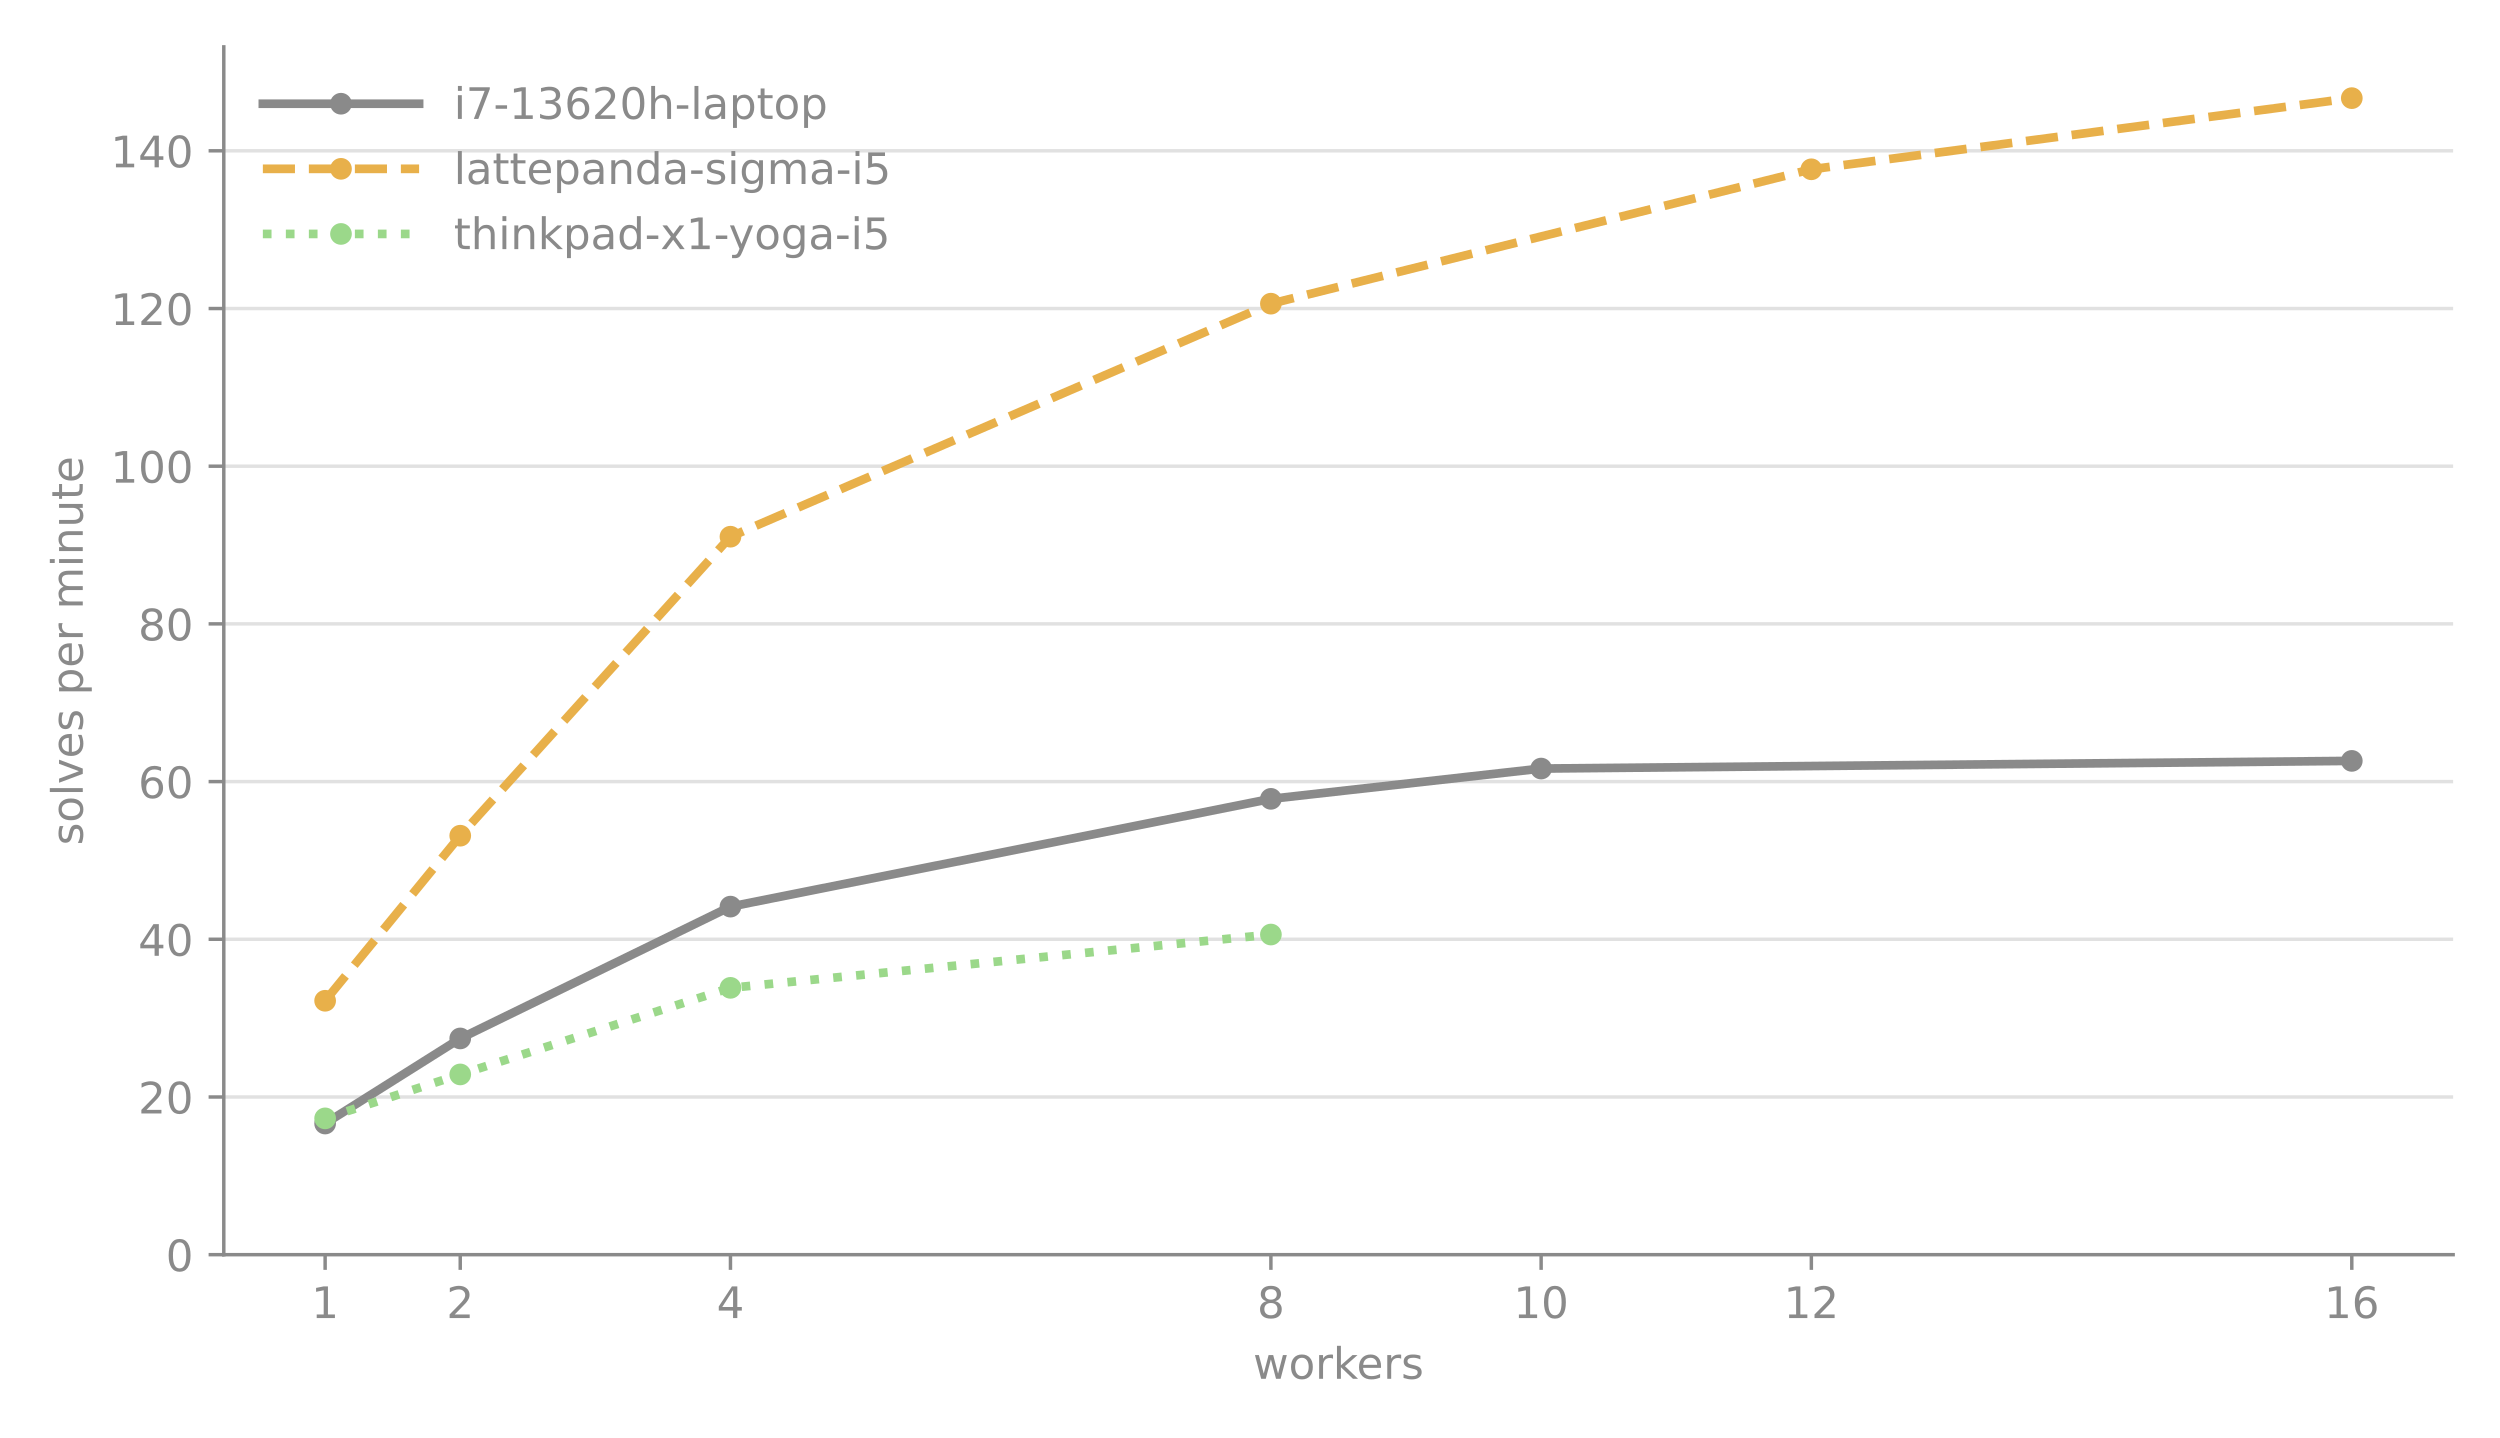
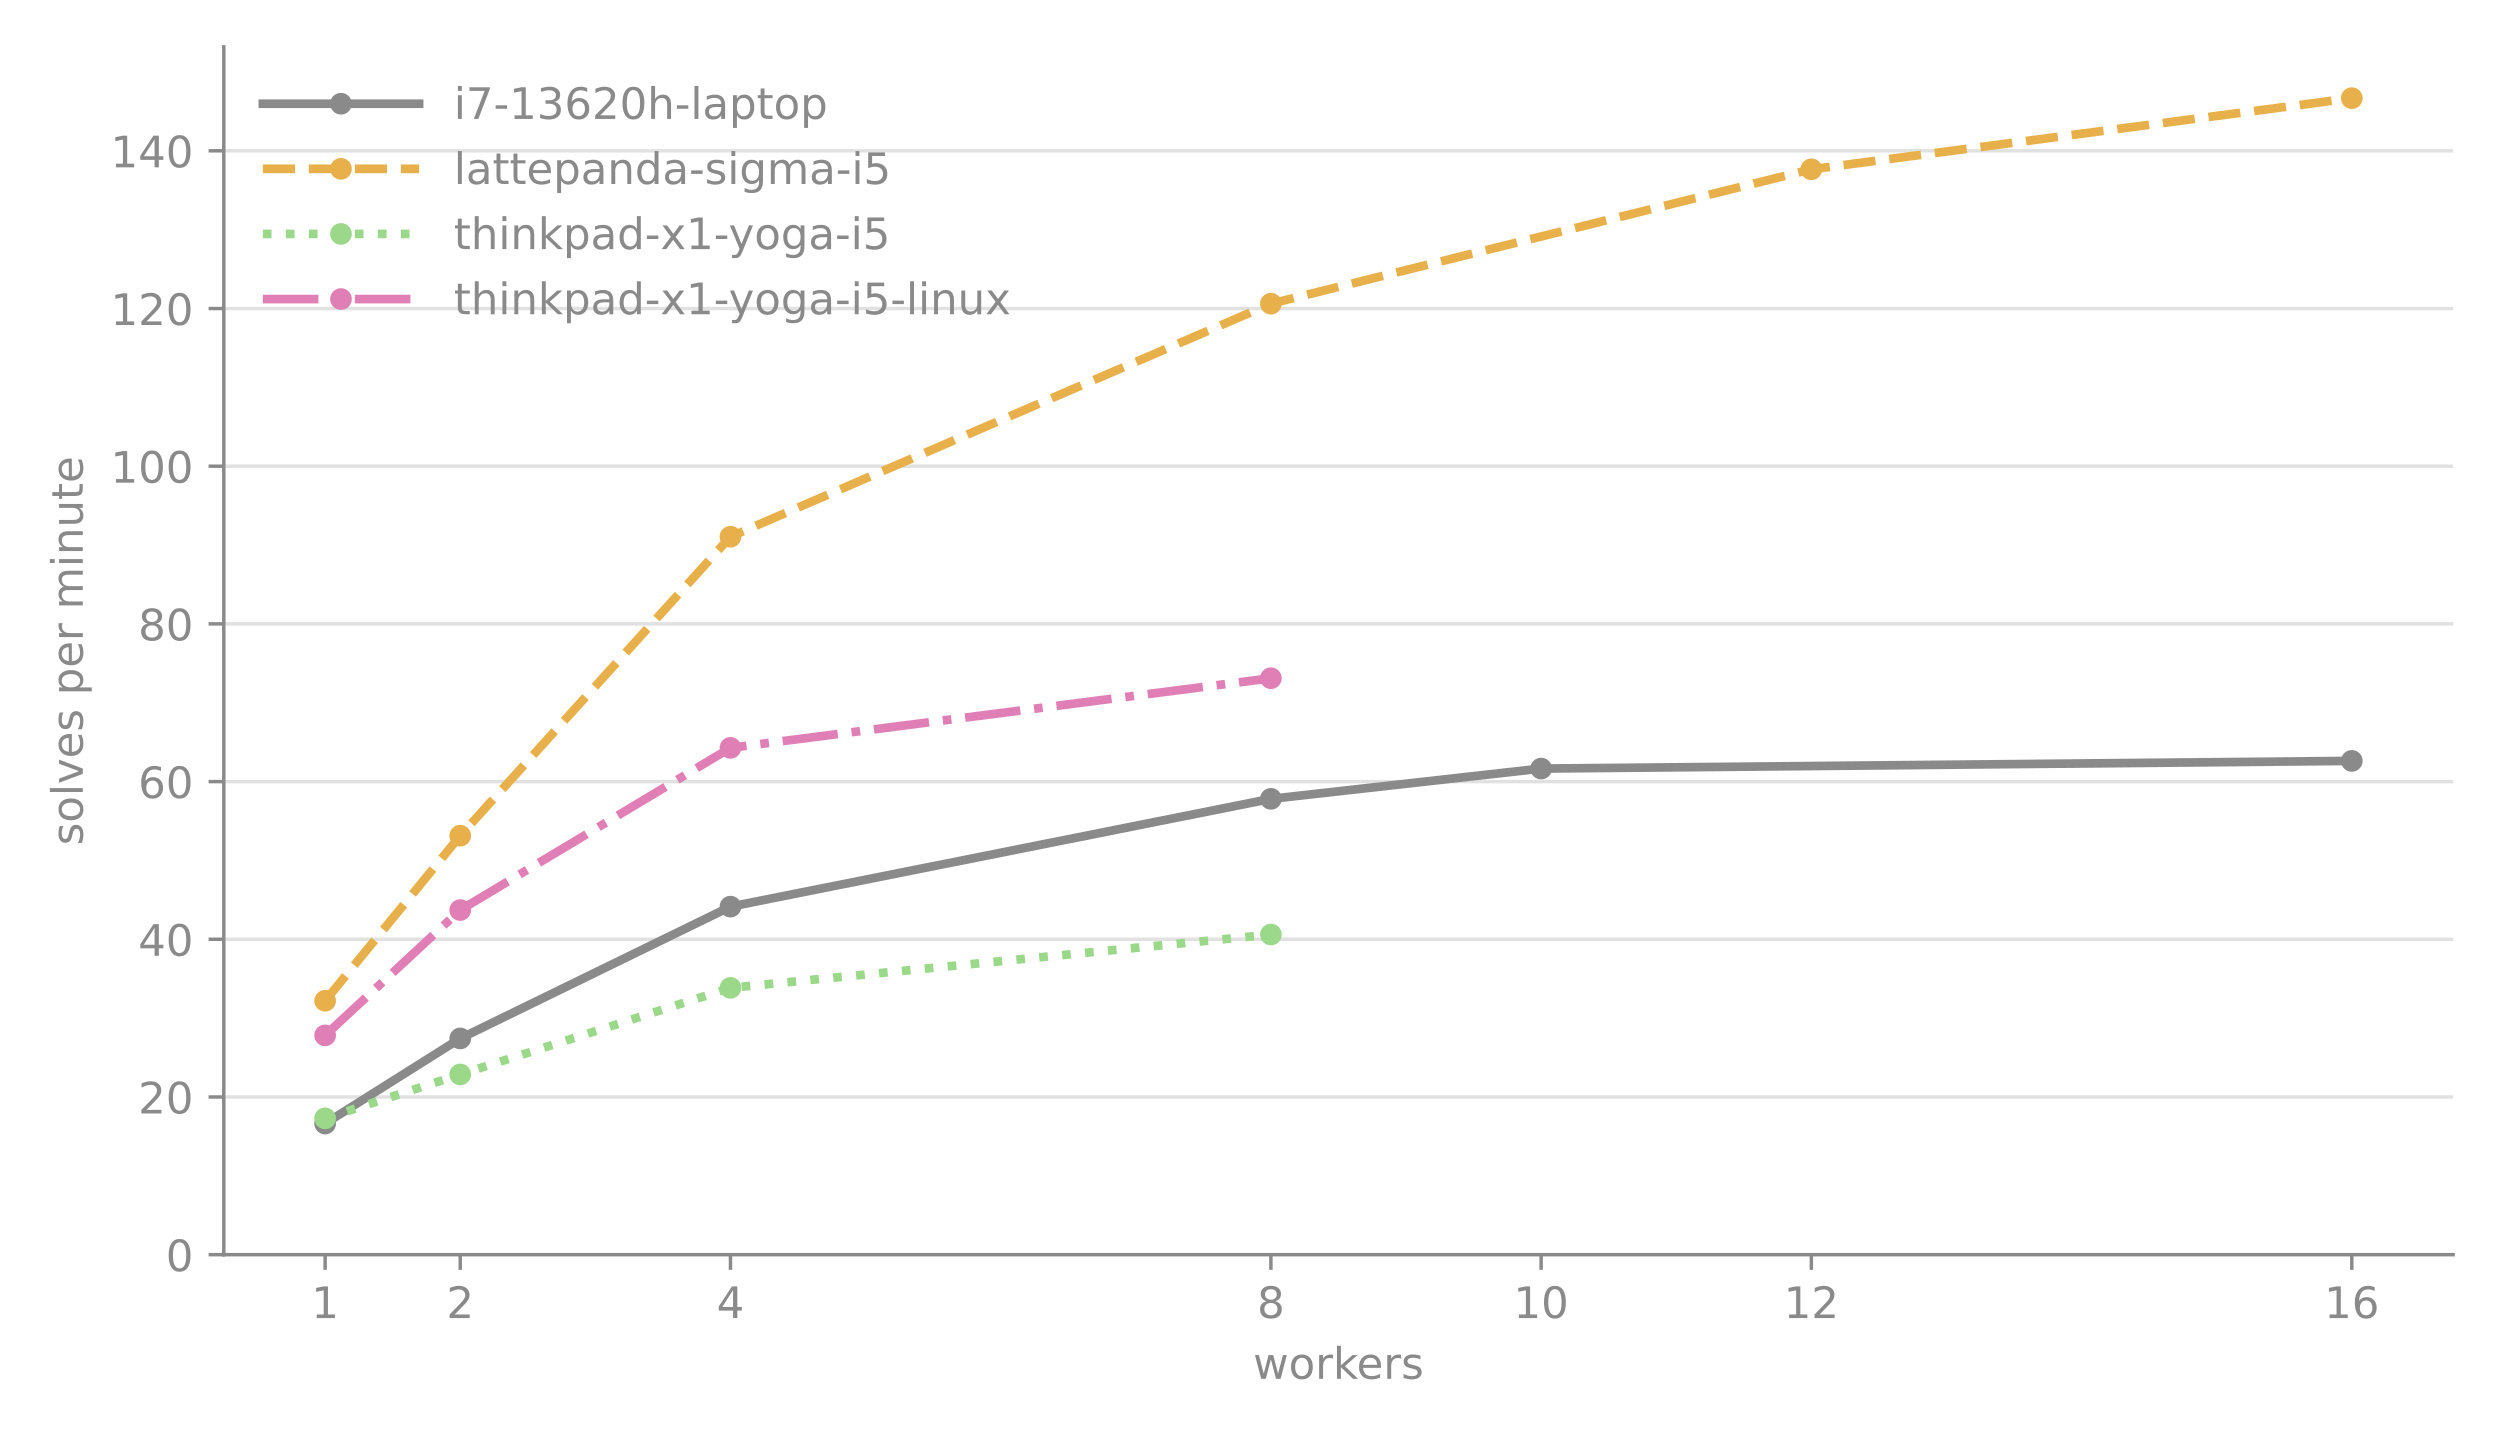
<svg xmlns="http://www.w3.org/2000/svg" xmlns:xlink="http://www.w3.org/1999/xlink" width="576pt" height="331.2pt" viewBox="0 0 576 331.2" version="1.1">
  <defs>
    <style type="text/css">*{stroke-linejoin: round; stroke-linecap: butt}</style>
  </defs>
  <g id="figure_1">
    <g id="patch_1">
      <path d="M 0 331.2  L 576 331.2  L 576 0  L 0 0  L 0 331.2  z " style="fill: none" />
    </g>
    <g id="axes_1">
      <g id="patch_2">
        <path d="M 51.562 289.078  L 565.2 289.078  L 565.2 10.8  L 51.562 10.8  L 51.562 289.078  z " style="fill: none" />
      </g>
      <g id="matplotlib.axis_1">
        <g id="xtick_1">
          <g id="line2d_1">
            <defs>
              <path id="md200e17246" d="M 0 0  L 0 3.5  " style="stroke: #8a8a8a; stroke-width: 0.8" />
            </defs>
            <g>
              <use xlink:href="#md200e17246" x="74.91" y="289.078" style="fill: #8a8a8a; stroke: #8a8a8a; stroke-width: 0.8" />
            </g>
          </g>
          <g id="text_1">
            <g style="fill: #8a8a8a" transform="translate(71.72826 303.6753) scale(0.1 -0.1)">
              <defs>
                <path id="DejaVuSans-14" d="M 794 531  L 1825 531  L 1825 4091  L 703 3866  L 703 4441  L 1819 4666  L 2450 4666  L 2450 531  L 3481 531  L 3481 0  L 794 0  L 794 531  z " transform="scale(0.015625)" />
              </defs>
              <use xlink:href="#DejaVuSans-14" />
            </g>
          </g>
        </g>
        <g id="xtick_2">
          <g id="line2d_2">
            <g>
              <use xlink:href="#md200e17246" x="106.039" y="289.078" style="fill: #8a8a8a; stroke: #8a8a8a; stroke-width: 0.8" />
            </g>
          </g>
          <g id="text_2">
            <g style="fill: #8a8a8a" transform="translate(102.8578 303.6753) scale(0.1 -0.1)">
              <defs>
                <path id="DejaVuSans-15" d="M 1228 531  L 3431 531  L 3431 0  L 469 0  L 469 531  Q 828 903 1448 1529  Q 2069 2156 2228 2338  Q 2531 2678 2651 2914  Q 2772 3150 2772 3378  Q 2772 3750 2511 3984  Q 2250 4219 1831 4219  Q 1534 4219 1204 4116  Q 875 4013 500 3803  L 500 4441  Q 881 4594 1212 4672  Q 1544 4750 1819 4750  Q 2544 4750 2975 4387  Q 3406 4025 3406 3419  Q 3406 3131 3298 2873  Q 3191 2616 2906 2266  Q 2828 2175 2409 1742  Q 1991 1309 1228 531  z " transform="scale(0.015625)" />
              </defs>
              <use xlink:href="#DejaVuSans-15" />
            </g>
          </g>
        </g>
        <g id="xtick_3">
          <g id="line2d_3">
            <g>
              <use xlink:href="#md200e17246" x="168.298" y="289.078" style="fill: #8a8a8a; stroke: #8a8a8a; stroke-width: 0.8" />
            </g>
          </g>
          <g id="text_3">
            <g style="fill: #8a8a8a" transform="translate(165.1169 303.6753) scale(0.1 -0.1)">
              <defs>
                <path id="DejaVuSans-17" d="M 2419 4116  L 825 1625  L 2419 1625  L 2419 4116  z M 2253 4666  L 3047 4666  L 3047 1625  L 3713 1625  L 3713 1100  L 3047 1100  L 3047 0  L 2419 0  L 2419 1100  L 313 1100  L 313 1709  L 2253 4666  z " transform="scale(0.015625)" />
              </defs>
              <use xlink:href="#DejaVuSans-17" />
            </g>
          </g>
        </g>
        <g id="xtick_4">
          <g id="line2d_4">
            <g>
              <use xlink:href="#md200e17246" x="292.816" y="289.078" style="fill: #8a8a8a; stroke: #8a8a8a; stroke-width: 0.8" />
            </g>
          </g>
          <g id="text_4">
            <g style="fill: #8a8a8a" transform="translate(289.6351 303.6753) scale(0.1 -0.1)">
              <defs>
                <path id="DejaVuSans-1b" d="M 2034 2216  Q 1584 2216 1326 1975  Q 1069 1734 1069 1313  Q 1069 891 1326 650  Q 1584 409 2034 409  Q 2484 409 2743 651  Q 3003 894 3003 1313  Q 3003 1734 2745 1975  Q 2488 2216 2034 2216  z M 1403 2484  Q 997 2584 770 2862  Q 544 3141 544 3541  Q 544 4100 942 4425  Q 1341 4750 2034 4750  Q 2731 4750 3128 4425  Q 3525 4100 3525 3541  Q 3525 3141 3298 2862  Q 3072 2584 2669 2484  Q 3125 2378 3379 2068  Q 3634 1759 3634 1313  Q 3634 634 3220 271  Q 2806 -91 2034 -91  Q 1263 -91 848 271  Q 434 634 434 1313  Q 434 1759 690 2068  Q 947 2378 1403 2484  z M 1172 3481  Q 1172 3119 1398 2916  Q 1625 2713 2034 2713  Q 2441 2713 2670 2916  Q 2900 3119 2900 3481  Q 2900 3844 2670 4047  Q 2441 4250 2034 4250  Q 1625 4250 1398 4047  Q 1172 3844 1172 3481  z " transform="scale(0.015625)" />
              </defs>
              <use xlink:href="#DejaVuSans-1b" />
            </g>
          </g>
        </g>
        <g id="xtick_5">
          <g id="line2d_5">
            <g>
              <use xlink:href="#md200e17246" x="355.076" y="289.078" style="fill: #8a8a8a; stroke: #8a8a8a; stroke-width: 0.8" />
            </g>
          </g>
          <g id="text_5">
            <g style="fill: #8a8a8a" transform="translate(348.713 303.6753) scale(0.1 -0.1)">
              <defs>
                <path id="DejaVuSans-13" d="M 2034 4250  Q 1547 4250 1301 3770  Q 1056 3291 1056 2328  Q 1056 1369 1301 889  Q 1547 409 2034 409  Q 2525 409 2770 889  Q 3016 1369 3016 2328  Q 3016 3291 2770 3770  Q 2525 4250 2034 4250  z M 2034 4750  Q 2819 4750 3233 4129  Q 3647 3509 3647 2328  Q 3647 1150 3233 529  Q 2819 -91 2034 -91  Q 1250 -91 836 529  Q 422 1150 422 2328  Q 422 3509 836 4129  Q 1250 4750 2034 4750  z " transform="scale(0.015625)" />
              </defs>
              <use xlink:href="#DejaVuSans-14" />
              <use xlink:href="#DejaVuSans-13" transform="translate(63.625 0)" />
            </g>
          </g>
        </g>
        <g id="xtick_6">
          <g id="line2d_6">
            <g>
              <use xlink:href="#md200e17246" x="417.335" y="289.078" style="fill: #8a8a8a; stroke: #8a8a8a; stroke-width: 0.8" />
            </g>
          </g>
          <g id="text_6">
            <g style="fill: #8a8a8a" transform="translate(410.9721 303.6753) scale(0.1 -0.1)">
              <use xlink:href="#DejaVuSans-14" />
              <use xlink:href="#DejaVuSans-15" transform="translate(63.625 0)" />
            </g>
          </g>
        </g>
        <g id="xtick_7">
          <g id="line2d_7">
            <g>
              <use xlink:href="#md200e17246" x="541.853" y="289.078" style="fill: #8a8a8a; stroke: #8a8a8a; stroke-width: 0.8" />
            </g>
          </g>
          <g id="text_7">
            <g style="fill: #8a8a8a" transform="translate(535.4903 303.6753) scale(0.1 -0.1)">
              <defs>
                <path id="DejaVuSans-19" d="M 2113 2584  Q 1688 2584 1439 2293  Q 1191 2003 1191 1497  Q 1191 994 1439 701  Q 1688 409 2113 409  Q 2538 409 2786 701  Q 3034 994 3034 1497  Q 3034 2003 2786 2293  Q 2538 2584 2113 2584  z M 3366 4563  L 3366 3988  Q 3128 4100 2886 4159  Q 2644 4219 2406 4219  Q 1781 4219 1451 3797  Q 1122 3375 1075 2522  Q 1259 2794 1537 2939  Q 1816 3084 2150 3084  Q 2853 3084 3261 2657  Q 3669 2231 3669 1497  Q 3669 778 3244 343  Q 2819 -91 2113 -91  Q 1303 -91 875 529  Q 447 1150 447 2328  Q 447 3434 972 4092  Q 1497 4750 2381 4750  Q 2619 4750 2861 4703  Q 3103 4656 3366 4563  z " transform="scale(0.015625)" />
              </defs>
              <use xlink:href="#DejaVuSans-14" />
              <use xlink:href="#DejaVuSans-19" transform="translate(63.625 0)" />
            </g>
          </g>
        </g>
        <g id="text_8">
          <g style="fill: #8a8a8a" transform="translate(288.7234 317.6761) scale(0.1 -0.1)">
            <defs>
              <path id="DejaVuSans-5a" d="M 269 3500  L 844 3500  L 1563 769  L 2278 3500  L 2956 3500  L 3675 769  L 4391 3500  L 4966 3500  L 4050 0  L 3372 0  L 2619 2869  L 1863 0  L 1184 0  L 269 3500  z " transform="scale(0.015625)" />
              <path id="DejaVuSans-52" d="M 1959 3097  Q 1497 3097 1228 2736  Q 959 2375 959 1747  Q 959 1119 1226 758  Q 1494 397 1959 397  Q 2419 397 2687 759  Q 2956 1122 2956 1747  Q 2956 2369 2687 2733  Q 2419 3097 1959 3097  z M 1959 3584  Q 2709 3584 3137 3096  Q 3566 2609 3566 1747  Q 3566 888 3137 398  Q 2709 -91 1959 -91  Q 1206 -91 779 398  Q 353 888 353 1747  Q 353 2609 779 3096  Q 1206 3584 1959 3584  z " transform="scale(0.015625)" />
              <path id="DejaVuSans-55" d="M 2631 2963  Q 2534 3019 2420 3045  Q 2306 3072 2169 3072  Q 1681 3072 1420 2755  Q 1159 2438 1159 1844  L 1159 0  L 581 0  L 581 3500  L 1159 3500  L 1159 2956  Q 1341 3275 1631 3429  Q 1922 3584 2338 3584  Q 2397 3584 2469 3576  Q 2541 3569 2628 3553  L 2631 2963  z " transform="scale(0.015625)" />
              <path id="DejaVuSans-4e" d="M 581 4863  L 1159 4863  L 1159 1991  L 2875 3500  L 3609 3500  L 1753 1863  L 3688 0  L 2938 0  L 1159 1709  L 1159 0  L 581 0  L 581 4863  z " transform="scale(0.015625)" />
              <path id="DejaVuSans-48" d="M 3597 1894  L 3597 1613  L 953 1613  Q 991 1019 1311 708  Q 1631 397 2203 397  Q 2534 397 2845 478  Q 3156 559 3463 722  L 3463 178  Q 3153 47 2828 -22  Q 2503 -91 2169 -91  Q 1331 -91 842 396  Q 353 884 353 1716  Q 353 2575 817 3079  Q 1281 3584 2069 3584  Q 2775 3584 3186 3129  Q 3597 2675 3597 1894  z M 3022 2063  Q 3016 2534 2758 2815  Q 2500 3097 2075 3097  Q 1594 3097 1305 2825  Q 1016 2553 972 2059  L 3022 2063  z " transform="scale(0.015625)" />
              <path id="DejaVuSans-56" d="M 2834 3397  L 2834 2853  Q 2591 2978 2328 3040  Q 2066 3103 1784 3103  Q 1356 3103 1142 2972  Q 928 2841 928 2578  Q 928 2378 1081 2264  Q 1234 2150 1697 2047  L 1894 2003  Q 2506 1872 2764 1633  Q 3022 1394 3022 966  Q 3022 478 2636 193  Q 2250 -91 1575 -91  Q 1294 -91 989 -36  Q 684 19 347 128  L 347 722  Q 666 556 975 473  Q 1284 391 1588 391  Q 1994 391 2212 530  Q 2431 669 2431 922  Q 2431 1156 2273 1281  Q 2116 1406 1581 1522  L 1381 1569  Q 847 1681 609 1914  Q 372 2147 372 2553  Q 372 3047 722 3315  Q 1072 3584 1716 3584  Q 2034 3584 2315 3537  Q 2597 3491 2834 3397  z " transform="scale(0.015625)" />
            </defs>
            <use xlink:href="#DejaVuSans-5a" />
            <use xlink:href="#DejaVuSans-52" transform="translate(81.78125 0)" />
            <use xlink:href="#DejaVuSans-55" transform="translate(142.9688 0)" />
            <use xlink:href="#DejaVuSans-4e" transform="translate(184.0781 0)" />
            <use xlink:href="#DejaVuSans-48" transform="translate(238.4219 0)" />
            <use xlink:href="#DejaVuSans-55" transform="translate(299.9531 0)" />
            <use xlink:href="#DejaVuSans-56" transform="translate(341.0625 0)" />
          </g>
        </g>
      </g>
      <g id="matplotlib.axis_2">
        <g id="ytick_1">
          <g id="line2d_8">
            <path d="M 51.562 289.078  L 565.2 289.078  " clip-path="url(#p526b2cbc42)" style="fill: none; stroke: #8a8a8a; stroke-opacity: 0.25; stroke-width: 0.8; stroke-linecap: square" />
          </g>
          <g id="line2d_9">
            <defs>
              <path id="m51747a587b" d="M 0 0  L -3.5 0  " style="stroke: #8a8a8a; stroke-width: 0.8" />
            </defs>
            <g>
              <use xlink:href="#m51747a587b" x="51.562" y="289.078" style="fill: #8a8a8a; stroke: #8a8a8a; stroke-width: 0.8" />
            </g>
          </g>
          <g id="text_9">
            <g style="fill: #8a8a8a" transform="translate(38.19984 292.8765) scale(0.1 -0.1)">
              <use xlink:href="#DejaVuSans-13" />
            </g>
          </g>
        </g>
        <g id="ytick_2">
          <g id="line2d_10">
            <path d="M 51.562 252.745  L 565.2 252.745  " clip-path="url(#p526b2cbc42)" style="fill: none; stroke: #8a8a8a; stroke-opacity: 0.25; stroke-width: 0.8; stroke-linecap: square" />
          </g>
          <g id="line2d_11">
            <g>
              <use xlink:href="#m51747a587b" x="51.562" y="252.745" style="fill: #8a8a8a; stroke: #8a8a8a; stroke-width: 0.8" />
            </g>
          </g>
          <g id="text_10">
            <g style="fill: #8a8a8a" transform="translate(31.83734 256.5435) scale(0.1 -0.1)">
              <use xlink:href="#DejaVuSans-15" />
              <use xlink:href="#DejaVuSans-13" transform="translate(63.625 0)" />
            </g>
          </g>
        </g>
        <g id="ytick_3">
          <g id="line2d_12">
            <path d="M 51.562 216.412  L 565.2 216.412  " clip-path="url(#p526b2cbc42)" style="fill: none; stroke: #8a8a8a; stroke-opacity: 0.25; stroke-width: 0.8; stroke-linecap: square" />
          </g>
          <g id="line2d_13">
            <g>
              <use xlink:href="#m51747a587b" x="51.562" y="216.412" style="fill: #8a8a8a; stroke: #8a8a8a; stroke-width: 0.8" />
            </g>
          </g>
          <g id="text_11">
            <g style="fill: #8a8a8a" transform="translate(31.83734 220.2106) scale(0.1 -0.1)">
              <use xlink:href="#DejaVuSans-17" />
              <use xlink:href="#DejaVuSans-13" transform="translate(63.625 0)" />
            </g>
          </g>
        </g>
        <g id="ytick_4">
          <g id="line2d_14">
            <path d="M 51.562 180.079  L 565.2 180.079  " clip-path="url(#p526b2cbc42)" style="fill: none; stroke: #8a8a8a; stroke-opacity: 0.25; stroke-width: 0.8; stroke-linecap: square" />
          </g>
          <g id="line2d_15">
            <g>
              <use xlink:href="#m51747a587b" x="51.562" y="180.079" style="fill: #8a8a8a; stroke: #8a8a8a; stroke-width: 0.8" />
            </g>
          </g>
          <g id="text_12">
            <g style="fill: #8a8a8a" transform="translate(31.83734 183.8776) scale(0.1 -0.1)">
              <use xlink:href="#DejaVuSans-19" />
              <use xlink:href="#DejaVuSans-13" transform="translate(63.625 0)" />
            </g>
          </g>
        </g>
        <g id="ytick_5">
          <g id="line2d_16">
            <path d="M 51.562 143.746  L 565.2 143.746  " clip-path="url(#p526b2cbc42)" style="fill: none; stroke: #8a8a8a; stroke-opacity: 0.25; stroke-width: 0.8; stroke-linecap: square" />
          </g>
          <g id="line2d_17">
            <g>
              <use xlink:href="#m51747a587b" x="51.562" y="143.746" style="fill: #8a8a8a; stroke: #8a8a8a; stroke-width: 0.8" />
            </g>
          </g>
          <g id="text_13">
            <g style="fill: #8a8a8a" transform="translate(31.83734 147.5446) scale(0.1 -0.1)">
              <use xlink:href="#DejaVuSans-1b" />
              <use xlink:href="#DejaVuSans-13" transform="translate(63.625 0)" />
            </g>
          </g>
        </g>
        <g id="ytick_6">
          <g id="line2d_18">
            <path d="M 51.562 107.413  L 565.2 107.413  " clip-path="url(#p526b2cbc42)" style="fill: none; stroke: #8a8a8a; stroke-opacity: 0.25; stroke-width: 0.8; stroke-linecap: square" />
          </g>
          <g id="line2d_19">
            <g>
              <use xlink:href="#m51747a587b" x="51.562" y="107.413" style="fill: #8a8a8a; stroke: #8a8a8a; stroke-width: 0.8" />
            </g>
          </g>
          <g id="text_14">
            <g style="fill: #8a8a8a" transform="translate(25.47484 111.2117) scale(0.1 -0.1)">
              <use xlink:href="#DejaVuSans-14" />
              <use xlink:href="#DejaVuSans-13" transform="translate(63.625 0)" />
              <use xlink:href="#DejaVuSans-13" transform="translate(127.25 0)" />
            </g>
          </g>
        </g>
        <g id="ytick_7">
          <g id="line2d_20">
            <path d="M 51.562 71.08  L 565.2 71.08  " clip-path="url(#p526b2cbc42)" style="fill: none; stroke: #8a8a8a; stroke-opacity: 0.25; stroke-width: 0.8; stroke-linecap: square" />
          </g>
          <g id="line2d_21">
            <g>
              <use xlink:href="#m51747a587b" x="51.562" y="71.08" style="fill: #8a8a8a; stroke: #8a8a8a; stroke-width: 0.8" />
            </g>
          </g>
          <g id="text_15">
            <g style="fill: #8a8a8a" transform="translate(25.47484 74.87869) scale(0.1 -0.1)">
              <use xlink:href="#DejaVuSans-14" />
              <use xlink:href="#DejaVuSans-15" transform="translate(63.625 0)" />
              <use xlink:href="#DejaVuSans-13" transform="translate(127.25 0)" />
            </g>
          </g>
        </g>
        <g id="ytick_8">
          <g id="line2d_22">
            <path d="M 51.562 34.747  L 565.2 34.747  " clip-path="url(#p526b2cbc42)" style="fill: none; stroke: #8a8a8a; stroke-opacity: 0.25; stroke-width: 0.8; stroke-linecap: square" />
          </g>
          <g id="line2d_23">
            <g>
              <use xlink:href="#m51747a587b" x="51.562" y="34.747" style="fill: #8a8a8a; stroke: #8a8a8a; stroke-width: 0.8" />
            </g>
          </g>
          <g id="text_16">
            <g style="fill: #8a8a8a" transform="translate(25.47484 38.54573) scale(0.1 -0.1)">
              <use xlink:href="#DejaVuSans-14" />
              <use xlink:href="#DejaVuSans-17" transform="translate(63.625 0)" />
              <use xlink:href="#DejaVuSans-13" transform="translate(127.25 0)" />
            </g>
          </g>
        </g>
        <g id="text_17">
          <g style="fill: #8a8a8a" transform="translate(19.0725 194.7505) rotate(-90) scale(0.1 -0.1)">
            <defs>
              <path id="DejaVuSans-4f" d="M 603 4863  L 1178 4863  L 1178 0  L 603 0  L 603 4863  z " transform="scale(0.015625)" />
              <path id="DejaVuSans-59" d="M 191 3500  L 800 3500  L 1894 563  L 2988 3500  L 3597 3500  L 2284 0  L 1503 0  L 191 3500  z " transform="scale(0.015625)" />
              <path id="DejaVuSans-3" transform="scale(0.015625)" />
              <path id="DejaVuSans-53" d="M 1159 525  L 1159 -1331  L 581 -1331  L 581 3500  L 1159 3500  L 1159 2969  Q 1341 3281 1617 3432  Q 1894 3584 2278 3584  Q 2916 3584 3314 3078  Q 3713 2572 3713 1747  Q 3713 922 3314 415  Q 2916 -91 2278 -91  Q 1894 -91 1617 61  Q 1341 213 1159 525  z M 3116 1747  Q 3116 2381 2855 2742  Q 2594 3103 2138 3103  Q 1681 3103 1420 2742  Q 1159 2381 1159 1747  Q 1159 1113 1420 752  Q 1681 391 2138 391  Q 2594 391 2855 752  Q 3116 1113 3116 1747  z " transform="scale(0.015625)" />
              <path id="DejaVuSans-50" d="M 3328 2828  Q 3544 3216 3844 3400  Q 4144 3584 4550 3584  Q 5097 3584 5394 3201  Q 5691 2819 5691 2113  L 5691 0  L 5113 0  L 5113 2094  Q 5113 2597 4934 2840  Q 4756 3084 4391 3084  Q 3944 3084 3684 2787  Q 3425 2491 3425 1978  L 3425 0  L 2847 0  L 2847 2094  Q 2847 2600 2669 2842  Q 2491 3084 2119 3084  Q 1678 3084 1418 2786  Q 1159 2488 1159 1978  L 1159 0  L 581 0  L 581 3500  L 1159 3500  L 1159 2956  Q 1356 3278 1631 3431  Q 1906 3584 2284 3584  Q 2666 3584 2933 3390  Q 3200 3197 3328 2828  z " transform="scale(0.015625)" />
              <path id="DejaVuSans-4c" d="M 603 3500  L 1178 3500  L 1178 0  L 603 0  L 603 3500  z M 603 4863  L 1178 4863  L 1178 4134  L 603 4134  L 603 4863  z " transform="scale(0.015625)" />
              <path id="DejaVuSans-51" d="M 3513 2113  L 3513 0  L 2938 0  L 2938 2094  Q 2938 2591 2744 2837  Q 2550 3084 2163 3084  Q 1697 3084 1428 2787  Q 1159 2491 1159 1978  L 1159 0  L 581 0  L 581 3500  L 1159 3500  L 1159 2956  Q 1366 3272 1645 3428  Q 1925 3584 2291 3584  Q 2894 3584 3203 3211  Q 3513 2838 3513 2113  z " transform="scale(0.015625)" />
              <path id="DejaVuSans-58" d="M 544 1381  L 544 3500  L 1119 3500  L 1119 1403  Q 1119 906 1312 657  Q 1506 409 1894 409  Q 2359 409 2629 706  Q 2900 1003 2900 1516  L 2900 3500  L 3475 3500  L 3475 0  L 2900 0  L 2900 538  Q 2691 219 2414 64  Q 2138 -91 1772 -91  Q 1169 -91 856 284  Q 544 659 544 1381  z M 1991 3584  L 1991 3584  z " transform="scale(0.015625)" />
              <path id="DejaVuSans-57" d="M 1172 4494  L 1172 3500  L 2356 3500  L 2356 3053  L 1172 3053  L 1172 1153  Q 1172 725 1289 603  Q 1406 481 1766 481  L 2356 481  L 2356 0  L 1766 0  Q 1100 0 847 248  Q 594 497 594 1153  L 594 3053  L 172 3053  L 172 3500  L 594 3500  L 594 4494  L 1172 4494  z " transform="scale(0.015625)" />
            </defs>
            <use xlink:href="#DejaVuSans-56" />
            <use xlink:href="#DejaVuSans-52" transform="translate(52.09375 0)" />
            <use xlink:href="#DejaVuSans-4f" transform="translate(113.2812 0)" />
            <use xlink:href="#DejaVuSans-59" transform="translate(141.0625 0)" />
            <use xlink:href="#DejaVuSans-48" transform="translate(200.25 0)" />
            <use xlink:href="#DejaVuSans-56" transform="translate(261.7812 0)" />
            <use xlink:href="#DejaVuSans-3" transform="translate(313.875 0)" />
            <use xlink:href="#DejaVuSans-53" transform="translate(345.6562 0)" />
            <use xlink:href="#DejaVuSans-48" transform="translate(409.1406 0)" />
            <use xlink:href="#DejaVuSans-55" transform="translate(470.6719 0)" />
            <use xlink:href="#DejaVuSans-3" transform="translate(511.7812 0)" />
            <use xlink:href="#DejaVuSans-50" transform="translate(543.5625 0)" />
            <use xlink:href="#DejaVuSans-4c" transform="translate(640.9688 0)" />
            <use xlink:href="#DejaVuSans-51" transform="translate(668.75 0)" />
            <use xlink:href="#DejaVuSans-58" transform="translate(732.125 0)" />
            <use xlink:href="#DejaVuSans-57" transform="translate(795.5 0)" />
            <use xlink:href="#DejaVuSans-48" transform="translate(834.7031 0)" />
          </g>
        </g>
      </g>
      <g id="line2d_24">
        <path d="M 74.91 258.862  L 106.039 239.258  L 168.298 208.884  L 292.816 184.054  L 355.076 177.077  L 541.853 175.309  " clip-path="url(#p526b2cbc42)" style="fill: none; stroke: #8a8a8a; stroke-width: 2; stroke-linecap: square" />
        <defs>
          <path id="mecfc3dbf60" d="M 0 2  C 0.53 2 1.039 1.789 1.414 1.414  C 1.789 1.039 2 0.53 2 0  C 2 -0.53 1.789 -1.039 1.414 -1.414  C 1.039 -1.789 0.53 -2 0 -2  C -0.53 -2 -1.039 -1.789 -1.414 -1.414  C -1.789 -1.039 -2 -0.53 -2 0  C -2 0.53 -1.789 1.039 -1.414 1.414  C -1.039 1.789 -0.53 2 0 2  z " style="stroke: #8a8a8a" />
        </defs>
        <g clip-path="url(#p526b2cbc42)">
          <use xlink:href="#mecfc3dbf60" x="74.91" y="258.862" style="fill: #8a8a8a; stroke: #8a8a8a" />
          <use xlink:href="#mecfc3dbf60" x="106.039" y="239.258" style="fill: #8a8a8a; stroke: #8a8a8a" />
          <use xlink:href="#mecfc3dbf60" x="168.298" y="208.884" style="fill: #8a8a8a; stroke: #8a8a8a" />
          <use xlink:href="#mecfc3dbf60" x="292.816" y="184.054" style="fill: #8a8a8a; stroke: #8a8a8a" />
          <use xlink:href="#mecfc3dbf60" x="355.076" y="177.077" style="fill: #8a8a8a; stroke: #8a8a8a" />
          <use xlink:href="#mecfc3dbf60" x="541.853" y="175.309" style="fill: #8a8a8a; stroke: #8a8a8a" />
        </g>
      </g>
      <g id="line2d_25">
        <path d="M 74.91 230.577  L 106.039 192.546  L 168.298 123.655  L 292.816 69.966  L 417.335 39.005  L 541.853 22.612  " clip-path="url(#p526b2cbc42)" style="fill: none; stroke-dasharray: 7.4,3.2; stroke-dashoffset: 0; stroke: #e8b04a; stroke-width: 2" />
        <defs>
          <path id="m0b518b88ce" d="M 0 2  C 0.53 2 1.039 1.789 1.414 1.414  C 1.789 1.039 2 0.53 2 0  C 2 -0.53 1.789 -1.039 1.414 -1.414  C 1.039 -1.789 0.53 -2 0 -2  C -0.53 -2 -1.039 -1.789 -1.414 -1.414  C -1.789 -1.039 -2 -0.53 -2 0  C -2 0.53 -1.789 1.039 -1.414 1.414  C -1.039 1.789 -0.53 2 0 2  z " style="stroke: #e8b04a" />
        </defs>
        <g clip-path="url(#p526b2cbc42)">
          <use xlink:href="#m0b518b88ce" x="74.91" y="230.577" style="fill: #e8b04a; stroke: #e8b04a" />
          <use xlink:href="#m0b518b88ce" x="106.039" y="192.546" style="fill: #e8b04a; stroke: #e8b04a" />
          <use xlink:href="#m0b518b88ce" x="168.298" y="123.655" style="fill: #e8b04a; stroke: #e8b04a" />
          <use xlink:href="#m0b518b88ce" x="292.816" y="69.966" style="fill: #e8b04a; stroke: #e8b04a" />
          <use xlink:href="#m0b518b88ce" x="417.335" y="39.005" style="fill: #e8b04a; stroke: #e8b04a" />
          <use xlink:href="#m0b518b88ce" x="541.853" y="22.612" style="fill: #e8b04a; stroke: #e8b04a" />
        </g>
      </g>
      <g id="line2d_26">
        <path d="M 74.91 257.673  L 106.039 247.55  L 168.298 227.599  L 292.816 215.317  " clip-path="url(#p526b2cbc42)" style="fill: none; stroke-dasharray: 2,3.3; stroke-dashoffset: 0; stroke: #9bd88a; stroke-width: 2" />
        <defs>
          <path id="m728d2df830" d="M 0 2  C 0.53 2 1.039 1.789 1.414 1.414  C 1.789 1.039 2 0.53 2 0  C 2 -0.53 1.789 -1.039 1.414 -1.414  C 1.039 -1.789 0.53 -2 0 -2  C -0.53 -2 -1.039 -1.789 -1.414 -1.414  C -1.789 -1.039 -2 -0.53 -2 0  C -2 0.53 -1.789 1.039 -1.414 1.414  C -1.039 1.789 -0.53 2 0 2  z " style="stroke: #9bd88a" />
        </defs>
        <g clip-path="url(#p526b2cbc42)">
          <use xlink:href="#m728d2df830" x="74.91" y="257.673" style="fill: #9bd88a; stroke: #9bd88a" />
          <use xlink:href="#m728d2df830" x="106.039" y="247.55" style="fill: #9bd88a; stroke: #9bd88a" />
          <use xlink:href="#m728d2df830" x="168.298" y="227.599" style="fill: #9bd88a; stroke: #9bd88a" />
          <use xlink:href="#m728d2df830" x="292.816" y="215.317" style="fill: #9bd88a; stroke: #9bd88a" />
        </g>
      </g>
+       <g id="line2d_27">
+         <path d="M 74.91 238.551  L 106.039 209.67  L 168.298 172.304  L 292.816 156.265  " clip-path="url(#p526b2cbc42)" style="fill: none; stroke-dasharray: 12.8,3.2,2,3.2; stroke-dashoffset: 0; stroke: #e07fb5; stroke-width: 2" />
+         <defs>
+           <path id="mbf513c80b3" d="M 0 2  C 0.53 2 1.039 1.789 1.414 1.414  C 1.789 1.039 2 0.53 2 0  C 2 -0.53 1.789 -1.039 1.414 -1.414  C 1.039 -1.789 0.53 -2 0 -2  C -0.53 -2 -1.039 -1.789 -1.414 -1.414  C -1.789 -1.039 -2 -0.53 -2 0  C -2 0.53 -1.789 1.039 -1.414 1.414  C -1.039 1.789 -0.53 2 0 2  z " style="stroke: #e07fb5" />
+         </defs>
+         <g clip-path="url(#p526b2cbc42)">
+           <use xlink:href="#mbf513c80b3" x="74.91" y="238.551" style="fill: #e07fb5; stroke: #e07fb5" />
+           <use xlink:href="#mbf513c80b3" x="106.039" y="209.67" style="fill: #e07fb5; stroke: #e07fb5" />
+           <use xlink:href="#mbf513c80b3" x="168.298" y="172.304" style="fill: #e07fb5; stroke: #e07fb5" />
+           <use xlink:href="#mbf513c80b3" x="292.816" y="156.265" style="fill: #e07fb5; stroke: #e07fb5" />
+         </g>
+       </g>
      <g id="patch_3">
        <path d="M 51.562 289.078  L 51.562 10.8  " style="fill: none; stroke: #8a8a8a; stroke-width: 0.8; stroke-linejoin: miter; stroke-linecap: square" />
      </g>
      <g id="patch_4">
        <path d="M 51.562 289.078  L 565.2 289.078  " style="fill: none; stroke: #8a8a8a; stroke-width: 0.8; stroke-linejoin: miter; stroke-linecap: square" />
      </g>
      <g id="legend_1">
-         <g id="line2d_27">
+         <g id="line2d_28">
          <path d="M 60.562 23.898  L 78.562 23.898  L 96.562 23.898  " style="fill: none; stroke: #8a8a8a; stroke-width: 2; stroke-linecap: square" />
          <g>
            <use xlink:href="#mecfc3dbf60" x="78.562" y="23.898" style="fill: #8a8a8a; stroke: #8a8a8a" />
          </g>
        </g>
        <g id="text_18">
          <g style="fill: #8a8a8a" transform="translate(104.5623 27.39844) scale(0.1 -0.1)">
            <defs>
              <path id="DejaVuSans-1a" d="M 525 4666  L 3525 4666  L 3525 4397  L 1831 0  L 1172 0  L 2766 4134  L 525 4134  L 525 4666  z " transform="scale(0.015625)" />
              <path id="DejaVuSans-10" d="M 313 2009  L 1997 2009  L 1997 1497  L 313 1497  L 313 2009  z " transform="scale(0.015625)" />
              <path id="DejaVuSans-16" d="M 2597 2516  Q 3050 2419 3304 2112  Q 3559 1806 3559 1356  Q 3559 666 3084 287  Q 2609 -91 1734 -91  Q 1441 -91 1130 -33  Q 819 25 488 141  L 488 750  Q 750 597 1062 519  Q 1375 441 1716 441  Q 2309 441 2620 675  Q 2931 909 2931 1356  Q 2931 1769 2642 2001  Q 2353 2234 1838 2234  L 1294 2234  L 1294 2753  L 1863 2753  Q 2328 2753 2575 2939  Q 2822 3125 2822 3475  Q 2822 3834 2567 4026  Q 2313 4219 1838 4219  Q 1578 4219 1281 4162  Q 984 4106 628 3988  L 628 4550  Q 988 4650 1302 4700  Q 1616 4750 1894 4750  Q 2613 4750 3031 4423  Q 3450 4097 3450 3541  Q 3450 3153 3228 2886  Q 3006 2619 2597 2516  z " transform="scale(0.015625)" />
              <path id="DejaVuSans-4b" d="M 3513 2113  L 3513 0  L 2938 0  L 2938 2094  Q 2938 2591 2744 2837  Q 2550 3084 2163 3084  Q 1697 3084 1428 2787  Q 1159 2491 1159 1978  L 1159 0  L 581 0  L 581 4863  L 1159 4863  L 1159 2956  Q 1366 3272 1645 3428  Q 1925 3584 2291 3584  Q 2894 3584 3203 3211  Q 3513 2838 3513 2113  z " transform="scale(0.015625)" />
              <path id="DejaVuSans-44" d="M 2194 1759  Q 1497 1759 1228 1600  Q 959 1441 959 1056  Q 959 750 1161 570  Q 1363 391 1709 391  Q 2188 391 2477 730  Q 2766 1069 2766 1631  L 2766 1759  L 2194 1759  z M 3341 1997  L 3341 0  L 2766 0  L 2766 531  Q 2569 213 2275 61  Q 1981 -91 1556 -91  Q 1019 -91 701 211  Q 384 513 384 1019  Q 384 1609 779 1909  Q 1175 2209 1959 2209  L 2766 2209  L 2766 2266  Q 2766 2663 2505 2880  Q 2244 3097 1772 3097  Q 1472 3097 1187 3025  Q 903 2953 641 2809  L 641 3341  Q 956 3463 1253 3523  Q 1550 3584 1831 3584  Q 2591 3584 2966 3190  Q 3341 2797 3341 1997  z " transform="scale(0.015625)" />
            </defs>
            <use xlink:href="#DejaVuSans-4c" />
            <use xlink:href="#DejaVuSans-1a" transform="translate(27.78125 0)" />
            <use xlink:href="#DejaVuSans-10" transform="translate(91.40625 0)" />
            <use xlink:href="#DejaVuSans-14" transform="translate(127.4844 0)" />
            <use xlink:href="#DejaVuSans-16" transform="translate(191.1094 0)" />
            <use xlink:href="#DejaVuSans-19" transform="translate(254.7344 0)" />
            <use xlink:href="#DejaVuSans-15" transform="translate(318.3594 0)" />
            <use xlink:href="#DejaVuSans-13" transform="translate(381.9844 0)" />
            <use xlink:href="#DejaVuSans-4b" transform="translate(445.6094 0)" />
            <use xlink:href="#DejaVuSans-10" transform="translate(508.9844 0)" />
            <use xlink:href="#DejaVuSans-4f" transform="translate(545.0625 0)" />
            <use xlink:href="#DejaVuSans-44" transform="translate(572.8438 0)" />
            <use xlink:href="#DejaVuSans-53" transform="translate(634.125 0)" />
            <use xlink:href="#DejaVuSans-57" transform="translate(697.6094 0)" />
            <use xlink:href="#DejaVuSans-52" transform="translate(736.8125 0)" />
            <use xlink:href="#DejaVuSans-53" transform="translate(798 0)" />
          </g>
        </g>
-         <g id="line2d_28">
+         <g id="line2d_29">
          <path d="M 60.562 38.899  L 78.562 38.899  L 96.562 38.899  " style="fill: none; stroke-dasharray: 7.4,3.2; stroke-dashoffset: 0; stroke: #e8b04a; stroke-width: 2" />
          <g>
            <use xlink:href="#m0b518b88ce" x="78.562" y="38.899" style="fill: #e8b04a; stroke: #e8b04a" />
          </g>
        </g>
        <g id="text_19">
          <g style="fill: #8a8a8a" transform="translate(104.5623 42.39922) scale(0.1 -0.1)">
            <defs>
              <path id="DejaVuSans-47" d="M 2906 2969  L 2906 4863  L 3481 4863  L 3481 0  L 2906 0  L 2906 525  Q 2725 213 2448 61  Q 2172 -91 1784 -91  Q 1150 -91 751 415  Q 353 922 353 1747  Q 353 2572 751 3078  Q 1150 3584 1784 3584  Q 2172 3584 2448 3432  Q 2725 3281 2906 2969  z M 947 1747  Q 947 1113 1208 752  Q 1469 391 1925 391  Q 2381 391 2643 752  Q 2906 1113 2906 1747  Q 2906 2381 2643 2742  Q 2381 3103 1925 3103  Q 1469 3103 1208 2742  Q 947 2381 947 1747  z " transform="scale(0.015625)" />
              <path id="DejaVuSans-4a" d="M 2906 1791  Q 2906 2416 2648 2759  Q 2391 3103 1925 3103  Q 1463 3103 1205 2759  Q 947 2416 947 1791  Q 947 1169 1205 825  Q 1463 481 1925 481  Q 2391 481 2648 825  Q 2906 1169 2906 1791  z M 3481 434  Q 3481 -459 3084 -895  Q 2688 -1331 1869 -1331  Q 1566 -1331 1297 -1286  Q 1028 -1241 775 -1147  L 775 -588  Q 1028 -725 1275 -790  Q 1522 -856 1778 -856  Q 2344 -856 2625 -561  Q 2906 -266 2906 331  L 2906 616  Q 2728 306 2450 153  Q 2172 0 1784 0  Q 1141 0 747 490  Q 353 981 353 1791  Q 353 2603 747 3093  Q 1141 3584 1784 3584  Q 2172 3584 2450 3431  Q 2728 3278 2906 2969  L 2906 3500  L 3481 3500  L 3481 434  z " transform="scale(0.015625)" />
              <path id="DejaVuSans-18" d="M 691 4666  L 3169 4666  L 3169 4134  L 1269 4134  L 1269 2991  Q 1406 3038 1543 3061  Q 1681 3084 1819 3084  Q 2600 3084 3056 2656  Q 3513 2228 3513 1497  Q 3513 744 3044 326  Q 2575 -91 1722 -91  Q 1428 -91 1123 -41  Q 819 9 494 109  L 494 744  Q 775 591 1075 516  Q 1375 441 1709 441  Q 2250 441 2565 725  Q 2881 1009 2881 1497  Q 2881 1984 2565 2268  Q 2250 2553 1709 2553  Q 1456 2553 1204 2497  Q 953 2441 691 2322  L 691 4666  z " transform="scale(0.015625)" />
            </defs>
            <use xlink:href="#DejaVuSans-4f" />
            <use xlink:href="#DejaVuSans-44" transform="translate(27.78125 0)" />
            <use xlink:href="#DejaVuSans-57" transform="translate(89.0625 0)" />
            <use xlink:href="#DejaVuSans-57" transform="translate(128.2656 0)" />
            <use xlink:href="#DejaVuSans-48" transform="translate(167.4688 0)" />
            <use xlink:href="#DejaVuSans-53" transform="translate(229 0)" />
            <use xlink:href="#DejaVuSans-44" transform="translate(292.4844 0)" />
            <use xlink:href="#DejaVuSans-51" transform="translate(353.7656 0)" />
            <use xlink:href="#DejaVuSans-47" transform="translate(417.1406 0)" />
            <use xlink:href="#DejaVuSans-44" transform="translate(480.625 0)" />
            <use xlink:href="#DejaVuSans-10" transform="translate(541.9062 0)" />
            <use xlink:href="#DejaVuSans-56" transform="translate(577.9844 0)" />
            <use xlink:href="#DejaVuSans-4c" transform="translate(630.0781 0)" />
            <use xlink:href="#DejaVuSans-4a" transform="translate(657.8594 0)" />
            <use xlink:href="#DejaVuSans-50" transform="translate(721.3438 0)" />
            <use xlink:href="#DejaVuSans-44" transform="translate(818.75 0)" />
            <use xlink:href="#DejaVuSans-10" transform="translate(880.0312 0)" />
            <use xlink:href="#DejaVuSans-4c" transform="translate(916.1094 0)" />
            <use xlink:href="#DejaVuSans-18" transform="translate(943.8906 0)" />
          </g>
        </g>
-         <g id="line2d_29">
+         <g id="line2d_30">
          <path d="M 60.562 53.9  L 78.562 53.9  L 96.562 53.9  " style="fill: none; stroke-dasharray: 2,3.3; stroke-dashoffset: 0; stroke: #9bd88a; stroke-width: 2" />
          <g>
            <use xlink:href="#m728d2df830" x="78.562" y="53.9" style="fill: #9bd88a; stroke: #9bd88a" />
          </g>
        </g>
        <g id="text_20">
          <g style="fill: #8a8a8a" transform="translate(104.5623 57.4) scale(0.1 -0.1)">
            <defs>
              <path id="DejaVuSans-5b" d="M 3513 3500  L 2247 1797  L 3578 0  L 2900 0  L 1881 1375  L 863 0  L 184 0  L 1544 1831  L 300 3500  L 978 3500  L 1906 2253  L 2834 3500  L 3513 3500  z " transform="scale(0.015625)" />
              <path id="DejaVuSans-5c" d="M 2059 -325  Q 1816 -950 1584 -1140  Q 1353 -1331 966 -1331  L 506 -1331  L 506 -850  L 844 -850  Q 1081 -850 1212 -737  Q 1344 -625 1503 -206  L 1606 56  L 191 3500  L 800 3500  L 1894 763  L 2988 3500  L 3597 3500  L 2059 -325  z " transform="scale(0.015625)" />
            </defs>
            <use xlink:href="#DejaVuSans-57" />
            <use xlink:href="#DejaVuSans-4b" transform="translate(39.20312 0)" />
            <use xlink:href="#DejaVuSans-4c" transform="translate(102.5781 0)" />
            <use xlink:href="#DejaVuSans-51" transform="translate(130.3594 0)" />
            <use xlink:href="#DejaVuSans-4e" transform="translate(193.7344 0)" />
            <use xlink:href="#DejaVuSans-53" transform="translate(251.6406 0)" />
            <use xlink:href="#DejaVuSans-44" transform="translate(315.125 0)" />
            <use xlink:href="#DejaVuSans-47" transform="translate(376.4062 0)" />
            <use xlink:href="#DejaVuSans-10" transform="translate(439.8906 0)" />
            <use xlink:href="#DejaVuSans-5b" transform="translate(475.9688 0)" />
            <use xlink:href="#DejaVuSans-14" transform="translate(535.1562 0)" />
            <use xlink:href="#DejaVuSans-10" transform="translate(598.7812 0)" />
            <use xlink:href="#DejaVuSans-5c" transform="translate(633.1094 0)" />
            <use xlink:href="#DejaVuSans-52" transform="translate(692.2969 0)" />
            <use xlink:href="#DejaVuSans-4a" transform="translate(753.4844 0)" />
            <use xlink:href="#DejaVuSans-44" transform="translate(816.9688 0)" />
            <use xlink:href="#DejaVuSans-10" transform="translate(878.25 0)" />
            <use xlink:href="#DejaVuSans-4c" transform="translate(914.3281 0)" />
            <use xlink:href="#DejaVuSans-18" transform="translate(942.1094 0)" />
          </g>
        </g>
+         <g id="line2d_31">
+           <path d="M 60.562 68.901  L 78.562 68.901  L 96.562 68.901  " style="fill: none; stroke-dasharray: 12.8,3.2,2,3.2; stroke-dashoffset: 0; stroke: #e07fb5; stroke-width: 2" />
+           <g>
+             <use xlink:href="#mbf513c80b3" x="78.562" y="68.901" style="fill: #e07fb5; stroke: #e07fb5" />
+           </g>
+         </g>
+         <g id="text_21">
+           <g style="fill: #8a8a8a" transform="translate(104.5623 72.40078) scale(0.1 -0.1)">
+             <use xlink:href="#DejaVuSans-57" />
+             <use xlink:href="#DejaVuSans-4b" transform="translate(39.20312 0)" />
+             <use xlink:href="#DejaVuSans-4c" transform="translate(102.5781 0)" />
+             <use xlink:href="#DejaVuSans-51" transform="translate(130.3594 0)" />
+             <use xlink:href="#DejaVuSans-4e" transform="translate(193.7344 0)" />
+             <use xlink:href="#DejaVuSans-53" transform="translate(251.6406 0)" />
+             <use xlink:href="#DejaVuSans-44" transform="translate(315.125 0)" />
+             <use xlink:href="#DejaVuSans-47" transform="translate(376.4062 0)" />
+             <use xlink:href="#DejaVuSans-10" transform="translate(439.8906 0)" />
+             <use xlink:href="#DejaVuSans-5b" transform="translate(475.9688 0)" />
+             <use xlink:href="#DejaVuSans-14" transform="translate(535.1562 0)" />
+             <use xlink:href="#DejaVuSans-10" transform="translate(598.7812 0)" />
+             <use xlink:href="#DejaVuSans-5c" transform="translate(633.1094 0)" />
+             <use xlink:href="#DejaVuSans-52" transform="translate(692.2969 0)" />
+             <use xlink:href="#DejaVuSans-4a" transform="translate(753.4844 0)" />
+             <use xlink:href="#DejaVuSans-44" transform="translate(816.9688 0)" />
+             <use xlink:href="#DejaVuSans-10" transform="translate(878.25 0)" />
+             <use xlink:href="#DejaVuSans-4c" transform="translate(914.3281 0)" />
+             <use xlink:href="#DejaVuSans-18" transform="translate(942.1094 0)" />
+             <use xlink:href="#DejaVuSans-10" transform="translate(1005.734 0)" />
+             <use xlink:href="#DejaVuSans-4f" transform="translate(1041.812 0)" />
+             <use xlink:href="#DejaVuSans-4c" transform="translate(1069.594 0)" />
+             <use xlink:href="#DejaVuSans-51" transform="translate(1097.375 0)" />
+             <use xlink:href="#DejaVuSans-58" transform="translate(1160.75 0)" />
+             <use xlink:href="#DejaVuSans-5b" transform="translate(1224.125 0)" />
+           </g>
+         </g>
      </g>
    </g>
  </g>
  <defs>
    <clipPath id="p526b2cbc42">
      <rect x="51.562" y="10.8" width="513.638" height="278.278" />
    </clipPath>
  </defs>
</svg>
